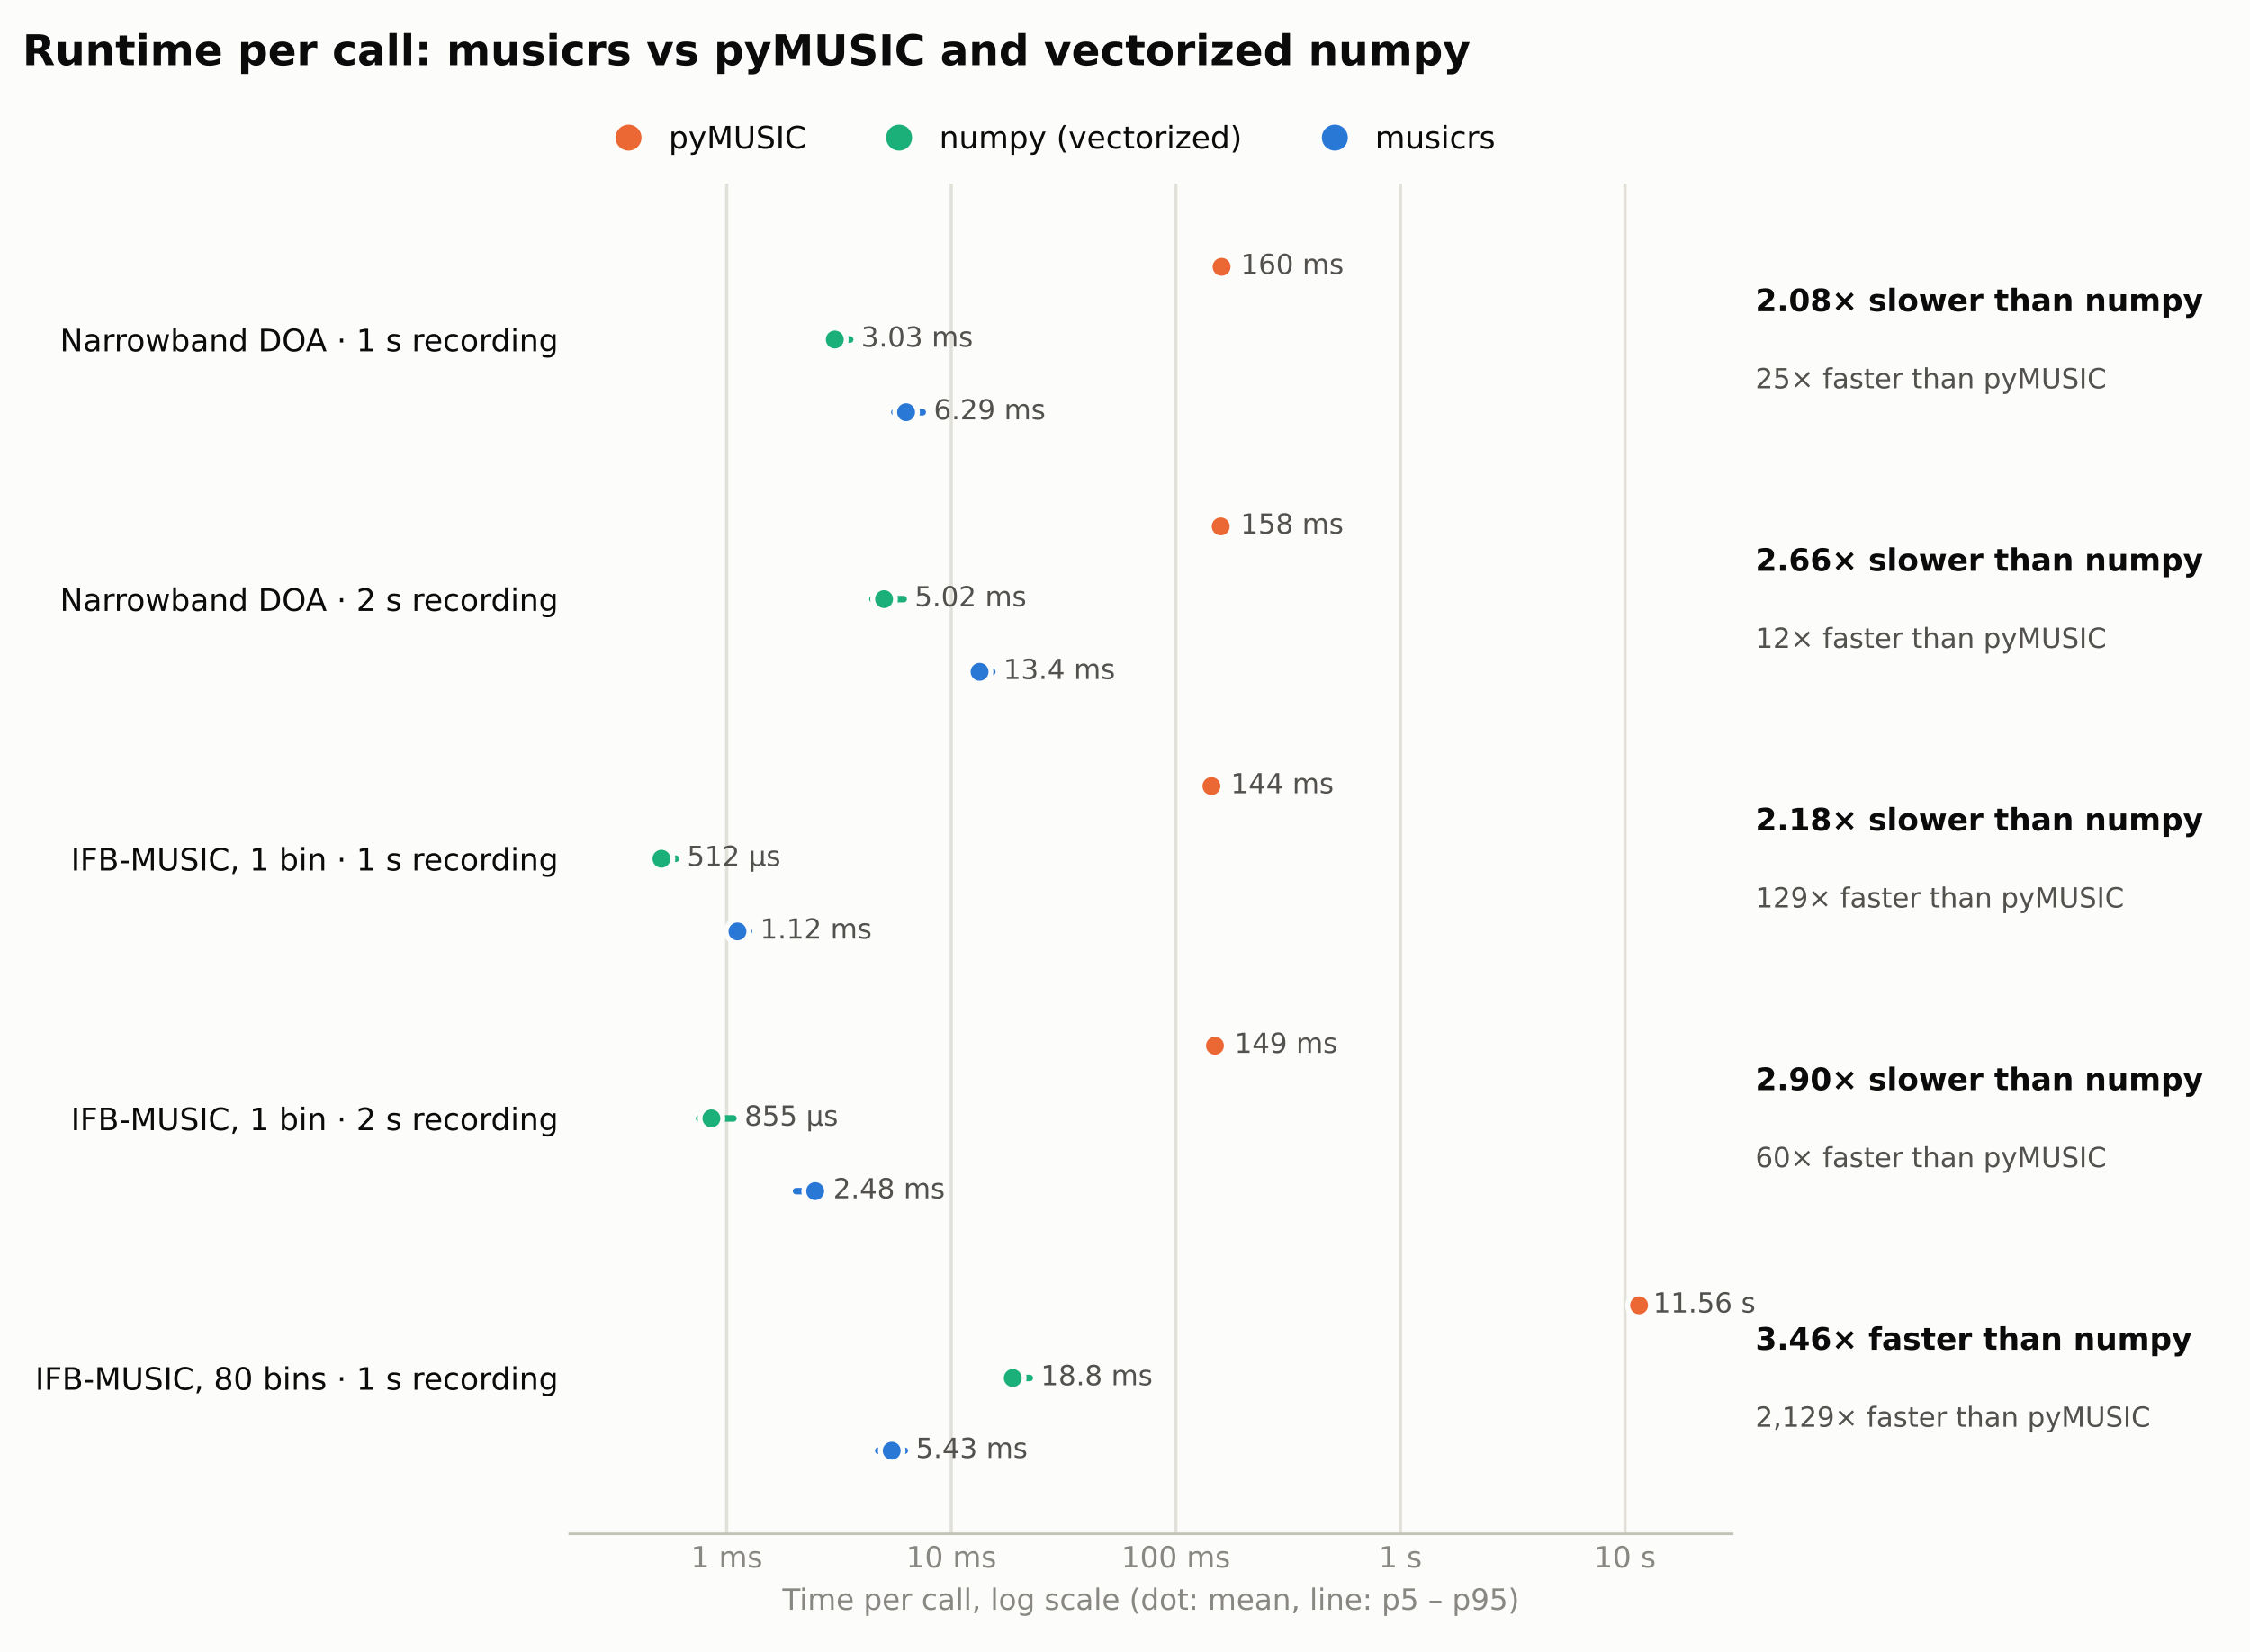
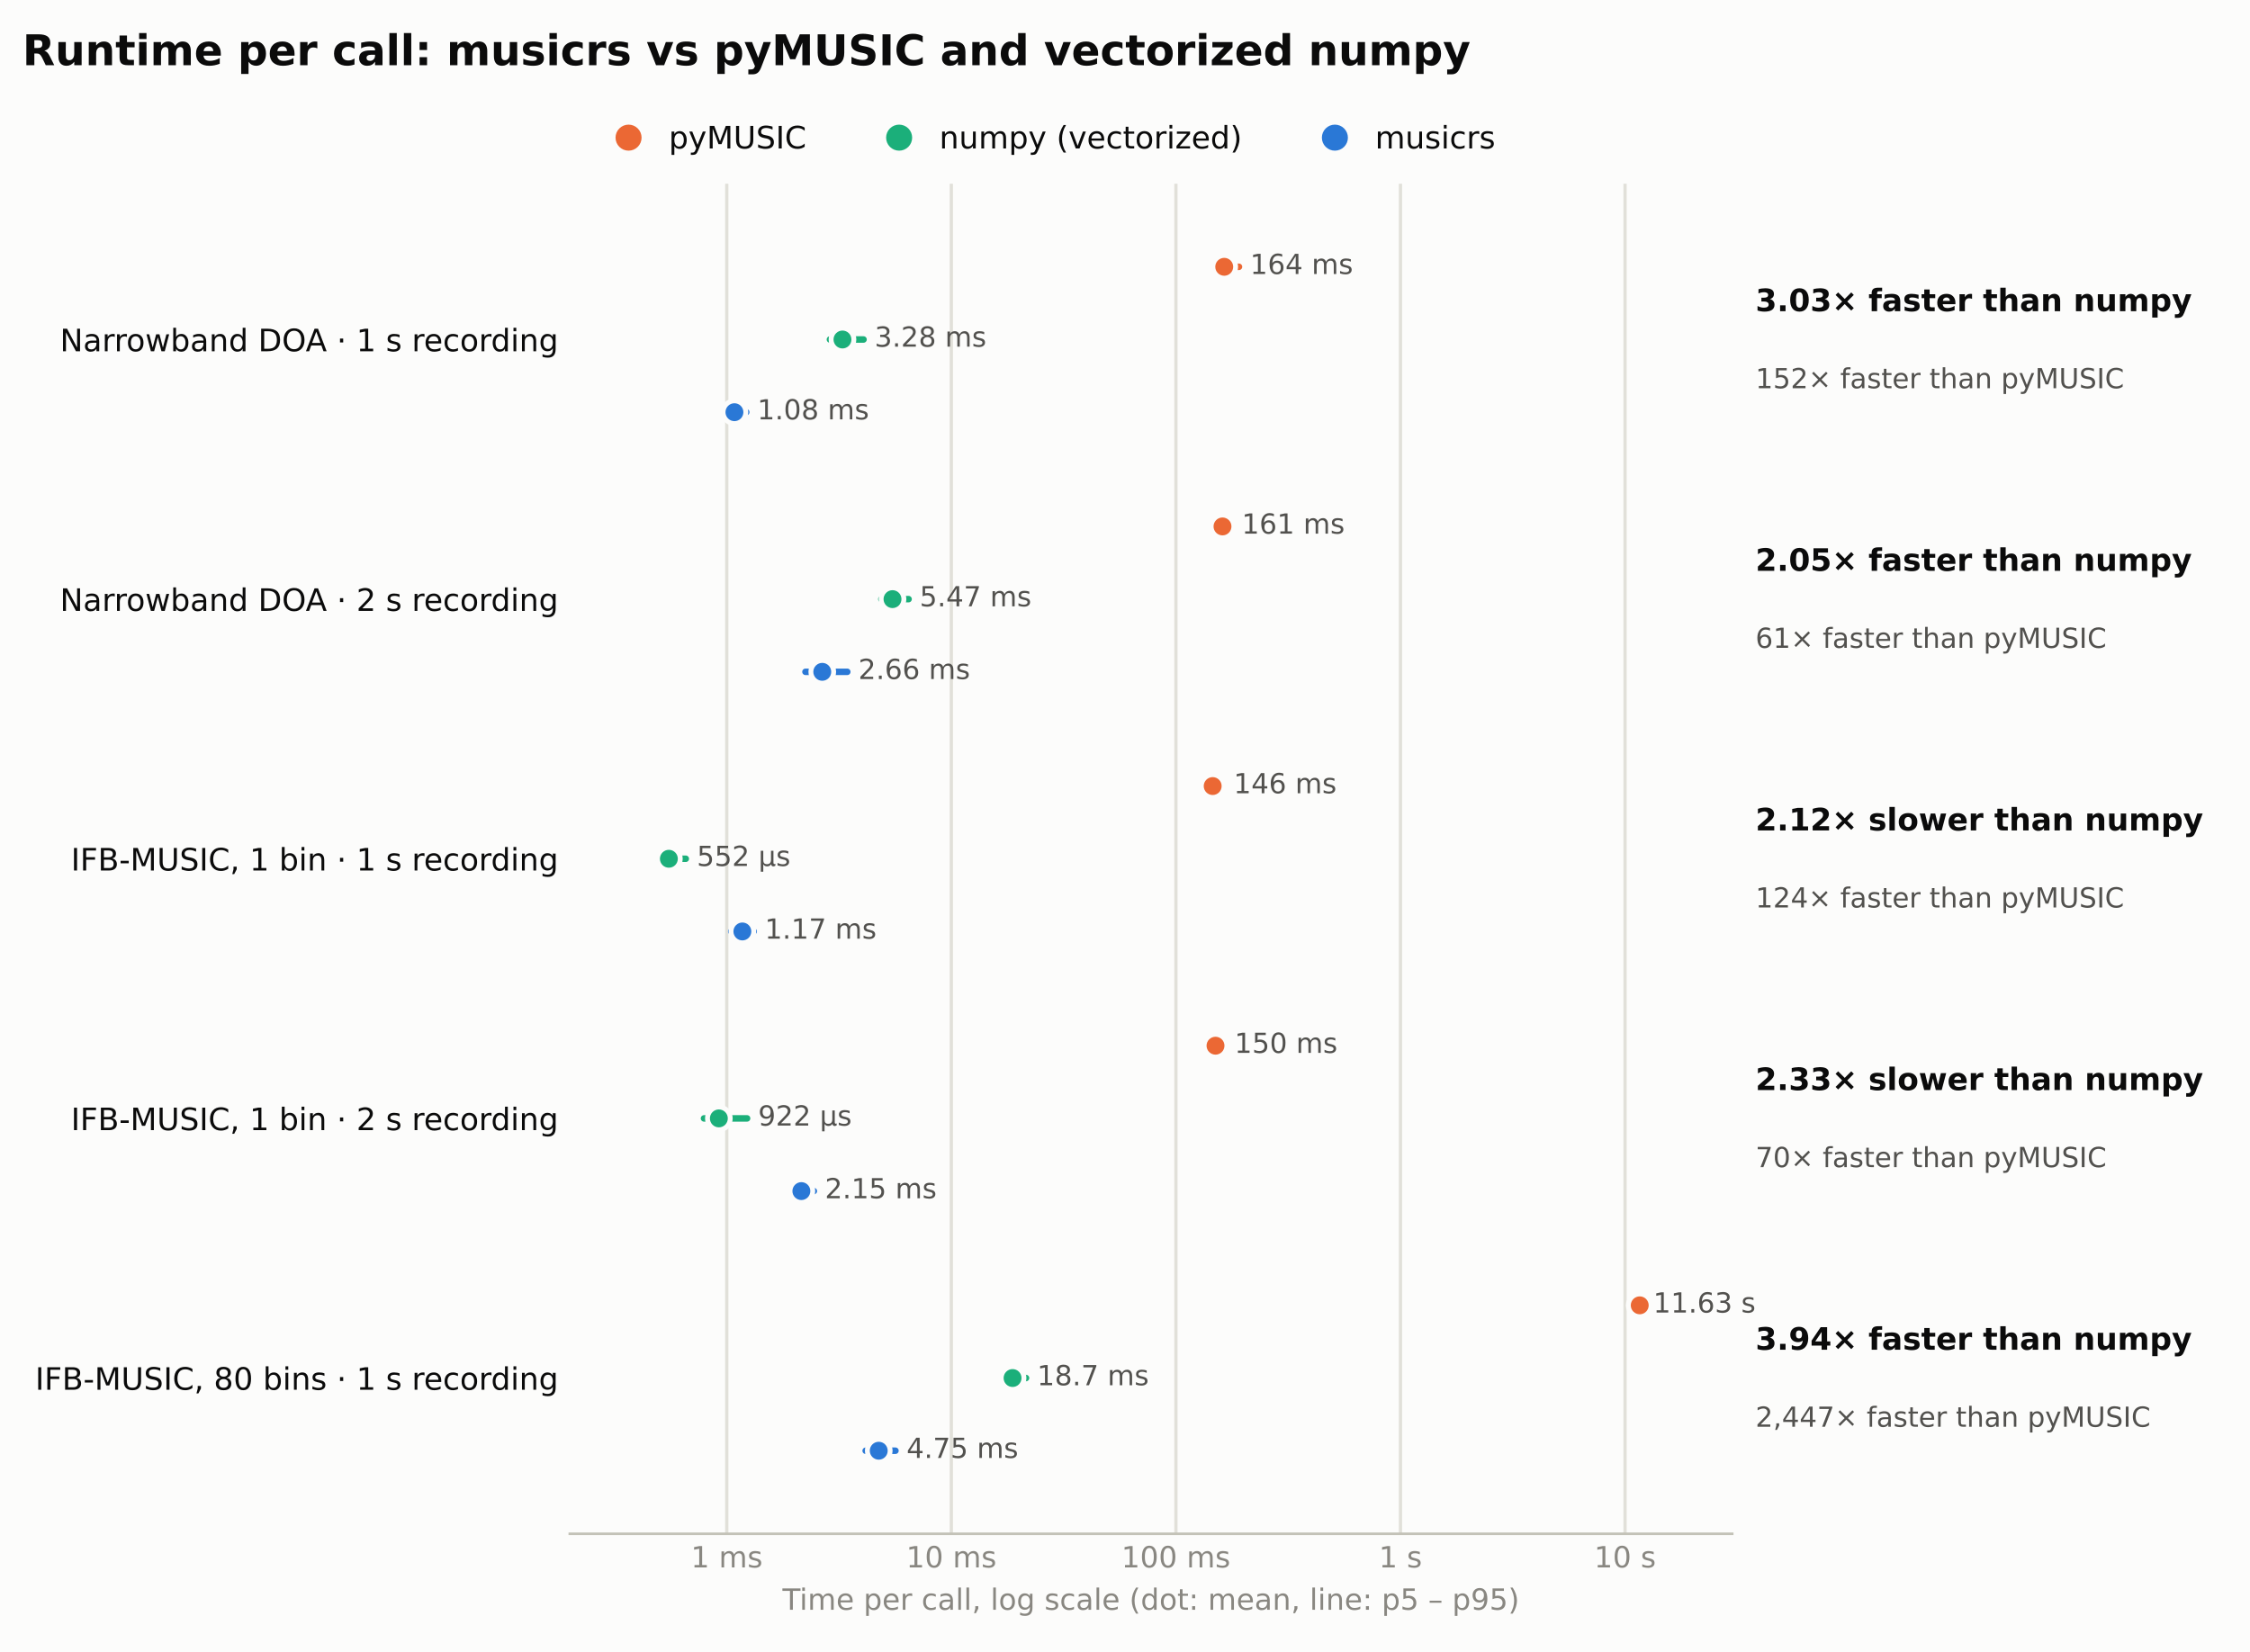
<svg xmlns="http://www.w3.org/2000/svg" xmlns:xlink="http://www.w3.org/1999/xlink" width="691.2pt" height="507.6pt" viewBox="0 0 691.2 507.6" version="1.1">
  <defs>
    <style type="text/css">*{stroke-linejoin: round; stroke-linecap: butt}</style>
  </defs>
  <g id="figure_1">
    <g id="patch_1">
      <path d="M 0 507.6  L 691.2 507.6  L 691.2 0  L 0 0  z " style="fill: #fcfcfb" />
    </g>
    <g id="axes_1">
      <g id="patch_2">
        <path d="M 175.043 471.299  L 532.128 471.299  L 532.128 56.452  L 175.043 56.452  z " style="fill: #fcfcfb" />
      </g>
      <g id="matplotlib.axis_1">
        <g id="xtick_1">
          <g id="line2d_1">
            <path d="M 223.263 471.299  L 223.263 56.452  " clip-path="url(#p2c7acf822d)" style="fill: none; stroke: #e1e0d9; stroke-linecap: square" />
          </g>
          <g id="line2d_2" />
          <g id="text_1">
            <text style="font-size: 9px; font-family: 'DejaVu Sans', 'Bitstream Vera Sans', 'Computer Modern Sans Serif', 'Lucida Grande', 'Verdana', 'Geneva', 'Lucid', 'Arial', 'Helvetica', 'Avant Garde', sans-serif; text-anchor: middle; fill: #898781" x="223.263" y="481.637" transform="rotate(-0 223.2631 481.6372)">1 ms</text>
          </g>
        </g>
        <g id="xtick_2">
          <g id="line2d_3">
            <path d="M 292.25 471.299  L 292.25 56.452  " clip-path="url(#p2c7acf822d)" style="fill: none; stroke: #e1e0d9; stroke-linecap: square" />
          </g>
          <g id="line2d_4" />
          <g id="text_2">
            <text style="font-size: 9px; font-family: 'DejaVu Sans', 'Bitstream Vera Sans', 'Computer Modern Sans Serif', 'Lucida Grande', 'Verdana', 'Geneva', 'Lucid', 'Arial', 'Helvetica', 'Avant Garde', sans-serif; text-anchor: middle; fill: #898781" x="292.25" y="481.637" transform="rotate(-0 292.2504 481.6372)">10 ms</text>
          </g>
        </g>
        <g id="xtick_3">
          <g id="line2d_5">
            <path d="M 361.238 471.299  L 361.238 56.452  " clip-path="url(#p2c7acf822d)" style="fill: none; stroke: #e1e0d9; stroke-linecap: square" />
          </g>
          <g id="line2d_6" />
          <g id="text_3">
            <text style="font-size: 9px; font-family: 'DejaVu Sans', 'Bitstream Vera Sans', 'Computer Modern Sans Serif', 'Lucida Grande', 'Verdana', 'Geneva', 'Lucid', 'Arial', 'Helvetica', 'Avant Garde', sans-serif; text-anchor: middle; fill: #898781" x="361.238" y="481.637" transform="rotate(-0 361.2378 481.6372)">100 ms</text>
          </g>
        </g>
        <g id="xtick_4">
          <g id="line2d_7">
            <path d="M 430.225 471.299  L 430.225 56.452  " clip-path="url(#p2c7acf822d)" style="fill: none; stroke: #e1e0d9; stroke-linecap: square" />
          </g>
          <g id="line2d_8" />
          <g id="text_4">
            <text style="font-size: 9px; font-family: 'DejaVu Sans', 'Bitstream Vera Sans', 'Computer Modern Sans Serif', 'Lucida Grande', 'Verdana', 'Geneva', 'Lucid', 'Arial', 'Helvetica', 'Avant Garde', sans-serif; text-anchor: middle; fill: #898781" x="430.225" y="481.637" transform="rotate(-0 430.2252 481.6372)">1 s</text>
          </g>
        </g>
        <g id="xtick_5">
          <g id="line2d_9">
            <path d="M 499.213 471.299  L 499.213 56.452  " clip-path="url(#p2c7acf822d)" style="fill: none; stroke: #e1e0d9; stroke-linecap: square" />
          </g>
          <g id="line2d_10" />
          <g id="text_5">
            <text style="font-size: 9px; font-family: 'DejaVu Sans', 'Bitstream Vera Sans', 'Computer Modern Sans Serif', 'Lucida Grande', 'Verdana', 'Geneva', 'Lucid', 'Arial', 'Helvetica', 'Avant Garde', sans-serif; text-anchor: middle; fill: #898781" x="499.213" y="481.637" transform="rotate(-0 499.2125 481.6372)">10 s</text>
          </g>
        </g>
        <g id="text_6">
          <text style="font-size: 9px; font-family: 'DejaVu Sans', 'Bitstream Vera Sans', 'Computer Modern Sans Serif', 'Lucida Grande', 'Verdana', 'Geneva', 'Lucid', 'Arial', 'Helvetica', 'Avant Garde', sans-serif; text-anchor: middle; fill: #898781" x="353.585" y="494.638" transform="rotate(-0 353.5854 494.6379)">Time per call, log scale (dot: mean, line: p5 – p95)</text>
        </g>
      </g>
      <g id="matplotlib.axis_2">
        <g id="ytick_1">
          <g id="line2d_11" />
          <g id="text_7">
            <text style="font-size: 9.5px; font-family: 'DejaVu Sans', 'Bitstream Vera Sans', 'Computer Modern Sans Serif', 'Lucida Grande', 'Verdana', 'Geneva', 'Lucid', 'Arial', 'Helvetica', 'Avant Garde', sans-serif; text-anchor: end; fill: #0b0b0b" x="171.543" y="427.042" transform="rotate(-0 171.543 427.0415)">IFB-MUSIC, 80 bins · 1 s recording</text>
          </g>
        </g>
        <g id="ytick_2">
          <g id="line2d_12" />
          <g id="text_8">
            <text style="font-size: 9.5px; font-family: 'DejaVu Sans', 'Bitstream Vera Sans', 'Computer Modern Sans Serif', 'Lucida Grande', 'Verdana', 'Geneva', 'Lucid', 'Arial', 'Helvetica', 'Avant Garde', sans-serif; text-anchor: end; fill: #0b0b0b" x="171.543" y="347.263" transform="rotate(-0 171.543 347.2632)">IFB-MUSIC, 1 bin · 2 s recording</text>
          </g>
        </g>
        <g id="ytick_3">
          <g id="line2d_13" />
          <g id="text_9">
            <text style="font-size: 9.5px; font-family: 'DejaVu Sans', 'Bitstream Vera Sans', 'Computer Modern Sans Serif', 'Lucida Grande', 'Verdana', 'Geneva', 'Lucid', 'Arial', 'Helvetica', 'Avant Garde', sans-serif; text-anchor: end; fill: #0b0b0b" x="171.543" y="267.485" transform="rotate(-0 171.543 267.4848)">IFB-MUSIC, 1 bin · 1 s recording</text>
          </g>
        </g>
        <g id="ytick_4">
          <g id="line2d_14" />
          <g id="text_10">
            <text style="font-size: 9.5px; font-family: 'DejaVu Sans', 'Bitstream Vera Sans', 'Computer Modern Sans Serif', 'Lucida Grande', 'Verdana', 'Geneva', 'Lucid', 'Arial', 'Helvetica', 'Avant Garde', sans-serif; text-anchor: end; fill: #0b0b0b" x="171.543" y="187.706" transform="rotate(-0 171.543 187.7064)">Narrowband DOA · 2 s recording</text>
          </g>
        </g>
        <g id="ytick_5">
          <g id="line2d_15" />
          <g id="text_11">
            <text style="font-size: 9.5px; font-family: 'DejaVu Sans', 'Bitstream Vera Sans', 'Computer Modern Sans Serif', 'Lucida Grande', 'Verdana', 'Geneva', 'Lucid', 'Arial', 'Helvetica', 'Avant Garde', sans-serif; text-anchor: end; fill: #0b0b0b" x="171.543" y="107.928" transform="rotate(-0 171.543 107.928)">Narrowband DOA · 1 s recording</text>
          </g>
        </g>
      </g>
      <g id="line2d_16">
-         <path d="M 373.521 81.981  L 377.783 81.981  " clip-path="url(#p2c7acf822d)" style="fill: none; stroke: #eb6834; stroke-width: 2; stroke-linecap: round" />
+         <path d="M 374.01 81.981  L 380.615 81.981  " clip-path="url(#p2c7acf822d)" style="fill: none; stroke: #eb6834; stroke-width: 2; stroke-linecap: round" />
      </g>
      <g id="line2d_17">
-         <path d="M 253.926 104.319  L 261.191 104.319  " clip-path="url(#p2c7acf822d)" style="fill: none; stroke: #1baf7a; stroke-width: 2; stroke-linecap: round" />
+         <path d="M 254.955 104.319  L 265.275 104.319  " clip-path="url(#p2c7acf822d)" style="fill: none; stroke: #1baf7a; stroke-width: 2; stroke-linecap: round" />
      </g>
      <g id="line2d_18">
-         <path d="M 274.756 126.657  L 283.467 126.657  " clip-path="url(#p2c7acf822d)" style="fill: none; stroke: #2a78d6; stroke-width: 2; stroke-linecap: round" />
+         <path d="M 222.731 126.657  L 229.239 126.657  " clip-path="url(#p2c7acf822d)" style="fill: none; stroke: #2a78d6; stroke-width: 2; stroke-linecap: round" />
      </g>
      <g id="line2d_19">
-         <path d="M 373.586 161.759  L 377.711 161.759  " clip-path="url(#p2c7acf822d)" style="fill: none; stroke: #eb6834; stroke-width: 2; stroke-linecap: round" />
+         <path d="M 374.131 161.759  L 378.066 161.759  " clip-path="url(#p2c7acf822d)" style="fill: none; stroke: #eb6834; stroke-width: 2; stroke-linecap: round" />
      </g>
      <g id="line2d_20">
-         <path d="M 268.014 184.097  L 277.616 184.097  " clip-path="url(#p2c7acf822d)" style="fill: none; stroke: #1baf7a; stroke-width: 2; stroke-linecap: round" />
+         <path d="M 270.747 184.097  L 279.115 184.097  " clip-path="url(#p2c7acf822d)" style="fill: none; stroke: #1baf7a; stroke-width: 2; stroke-linecap: round" />
      </g>
      <g id="line2d_21">
-         <path d="M 298.903 206.435  L 304.864 206.435  " clip-path="url(#p2c7acf822d)" style="fill: none; stroke: #2a78d6; stroke-width: 2; stroke-linecap: round" />
+         <path d="M 247.443 206.435  L 260.285 206.435  " clip-path="url(#p2c7acf822d)" style="fill: none; stroke: #2a78d6; stroke-width: 2; stroke-linecap: round" />
      </g>
      <g id="line2d_22">
-         <path d="M 371.205 241.538  L 374.706 241.538  " clip-path="url(#p2c7acf822d)" style="fill: none; stroke: #eb6834; stroke-width: 2; stroke-linecap: round" />
+         <path d="M 371.496 241.538  L 375.569 241.538  " clip-path="url(#p2c7acf822d)" style="fill: none; stroke: #eb6834; stroke-width: 2; stroke-linecap: round" />
      </g>
      <g id="line2d_23">
-         <path d="M 200.411 263.876  L 207.676 263.876  " clip-path="url(#p2c7acf822d)" style="fill: none; stroke: #1baf7a; stroke-width: 2; stroke-linecap: round" />
+         <path d="M 202.295 263.876  L 210.671 263.876  " clip-path="url(#p2c7acf822d)" style="fill: none; stroke: #1baf7a; stroke-width: 2; stroke-linecap: round" />
      </g>
      <g id="line2d_24">
-         <path d="M 224.645 286.213  L 230.113 286.213  " clip-path="url(#p2c7acf822d)" style="fill: none; stroke: #2a78d6; stroke-width: 2; stroke-linecap: round" />
+         <path d="M 224.642 286.213  L 231.536 286.213  " clip-path="url(#p2c7acf822d)" style="fill: none; stroke: #2a78d6; stroke-width: 2; stroke-linecap: round" />
      </g>
      <g id="line2d_25">
-         <path d="M 372.276 321.316  L 375.862 321.316  " clip-path="url(#p2c7acf822d)" style="fill: none; stroke: #eb6834; stroke-width: 2; stroke-linecap: round" />
+         <path d="M 372.343 321.316  L 375.84 321.316  " clip-path="url(#p2c7acf822d)" style="fill: none; stroke: #eb6834; stroke-width: 2; stroke-linecap: round" />
      </g>
      <g id="line2d_26">
-         <path d="M 214.769 343.654  L 225.331 343.654  " clip-path="url(#p2c7acf822d)" style="fill: none; stroke: #1baf7a; stroke-width: 2; stroke-linecap: round" />
+         <path d="M 216.267 343.654  L 229.503 343.654  " clip-path="url(#p2c7acf822d)" style="fill: none; stroke: #1baf7a; stroke-width: 2; stroke-linecap: round" />
      </g>
      <g id="line2d_27">
-         <path d="M 244.571 365.992  L 252.573 365.992  " clip-path="url(#p2c7acf822d)" style="fill: none; stroke: #2a78d6; stroke-width: 2; stroke-linecap: round" />
+         <path d="M 243.236 365.992  L 250.017 365.992  " clip-path="url(#p2c7acf822d)" style="fill: none; stroke: #2a78d6; stroke-width: 2; stroke-linecap: round" />
      </g>
      <g id="line2d_28">
-         <path d="M 502.807 401.094  L 504.454 401.094  " clip-path="url(#p2c7acf822d)" style="fill: none; stroke: #eb6834; stroke-width: 2; stroke-linecap: round" />
+         <path d="M 503.07 401.094  L 504.467 401.094  " clip-path="url(#p2c7acf822d)" style="fill: none; stroke: #eb6834; stroke-width: 2; stroke-linecap: round" />
      </g>
      <g id="line2d_29">
-         <path d="M 308.174 423.432  L 316.363 423.432  " clip-path="url(#p2c7acf822d)" style="fill: none; stroke: #1baf7a; stroke-width: 2; stroke-linecap: round" />
+         <path d="M 308.779 423.432  L 315.193 423.432  " clip-path="url(#p2c7acf822d)" style="fill: none; stroke: #1baf7a; stroke-width: 2; stroke-linecap: round" />
      </g>
      <g id="line2d_30">
-         <path d="M 269.808 445.77  L 277.954 445.77  " clip-path="url(#p2c7acf822d)" style="fill: none; stroke: #2a78d6; stroke-width: 2; stroke-linecap: round" />
+         <path d="M 265.933 445.77  L 275.08 445.77  " clip-path="url(#p2c7acf822d)" style="fill: none; stroke: #2a78d6; stroke-width: 2; stroke-linecap: round" />
      </g>
      <g id="patch_3">
        <path d="M 175.043 471.299  L 532.128 471.299  " style="fill: none; stroke: #c3c2b7; stroke-width: 0.8; stroke-linejoin: miter; stroke-linecap: square" />
      </g>
      <g id="line2d_31">
        <defs>
          <path id="mef441ea7c0" d="M 0 3.5  C 0.928 3.5 1.819 3.131 2.475 2.475  C 3.131 1.819 3.5 0.928 3.5 0  C 3.5 -0.928 3.131 -1.819 2.475 -2.475  C 1.819 -3.131 0.928 -3.5 0 -3.5  C -0.928 -3.5 -1.819 -3.131 -2.475 -2.475  C -3.131 -1.819 -3.5 -0.928 -3.5 0  C -3.5 0.928 -3.131 1.819 -2.475 2.475  C -1.819 3.131 -0.928 3.5 0 3.5  z " style="stroke: #fcfcfb; stroke-width: 1.5" />
        </defs>
        <g clip-path="url(#p2c7acf822d)">
-           <use xlink:href="#mef441ea7c0" x="375.287" y="81.981" style="fill: #eb6834; stroke: #fcfcfb; stroke-width: 1.5" />
+           <use xlink:href="#mef441ea7c0" x="376.085" y="81.981" style="fill: #eb6834; stroke: #fcfcfb; stroke-width: 1.5" />
        </g>
      </g>
      <g id="text_12">
-         <text style="font-size: 8.5px; font-family: 'DejaVu Sans', 'Bitstream Vera Sans', 'Computer Modern Sans Serif', 'Lucida Grande', 'Verdana', 'Geneva', 'Lucid', 'Arial', 'Helvetica', 'Avant Garde', sans-serif; text-anchor: start; fill: #52514e" x="381.178" y="84.189" transform="rotate(-0 381.1784 84.18885)">160 ms</text>
+         <text style="font-size: 8.5px; font-family: 'DejaVu Sans', 'Bitstream Vera Sans', 'Computer Modern Sans Serif', 'Lucida Grande', 'Verdana', 'Geneva', 'Lucid', 'Arial', 'Helvetica', 'Avant Garde', sans-serif; text-anchor: start; fill: #52514e" x="384.01" y="84.189" transform="rotate(-0 384.01 84.18885)">164 ms</text>
      </g>
      <g id="line2d_32">
        <defs>
          <path id="mc0f3801b81" d="M 0 3.5  C 0.928 3.5 1.819 3.131 2.475 2.475  C 3.131 1.819 3.5 0.928 3.5 0  C 3.5 -0.928 3.131 -1.819 2.475 -2.475  C 1.819 -3.131 0.928 -3.5 0 -3.5  C -0.928 -3.5 -1.819 -3.131 -2.475 -2.475  C -3.131 -1.819 -3.5 -0.928 -3.5 0  C -3.5 0.928 -3.131 1.819 -2.475 2.475  C -1.819 3.131 -0.928 3.5 0 3.5  z " style="stroke: #fcfcfb; stroke-width: 1.5" />
        </defs>
        <g clip-path="url(#p2c7acf822d)">
-           <use xlink:href="#mc0f3801b81" x="256.465" y="104.319" style="fill: #1baf7a; stroke: #fcfcfb; stroke-width: 1.5" />
+           <use xlink:href="#mc0f3801b81" x="258.809" y="104.319" style="fill: #1baf7a; stroke: #fcfcfb; stroke-width: 1.5" />
        </g>
      </g>
      <g id="text_13">
-         <text style="font-size: 8.5px; font-family: 'DejaVu Sans', 'Bitstream Vera Sans', 'Computer Modern Sans Serif', 'Lucida Grande', 'Verdana', 'Geneva', 'Lucid', 'Arial', 'Helvetica', 'Avant Garde', sans-serif; text-anchor: start; fill: #52514e" x="264.586" y="106.527" transform="rotate(-0 264.5863 106.5268)">3.03 ms</text>
+         <text style="font-size: 8.5px; font-family: 'DejaVu Sans', 'Bitstream Vera Sans', 'Computer Modern Sans Serif', 'Lucida Grande', 'Verdana', 'Geneva', 'Lucid', 'Arial', 'Helvetica', 'Avant Garde', sans-serif; text-anchor: start; fill: #52514e" x="268.67" y="106.527" transform="rotate(-0 268.6703 106.5268)">3.28 ms</text>
      </g>
      <g id="line2d_33">
        <defs>
          <path id="md66985fb6e" d="M 0 3.5  C 0.928 3.5 1.819 3.131 2.475 2.475  C 3.131 1.819 3.5 0.928 3.5 0  C 3.5 -0.928 3.131 -1.819 2.475 -2.475  C 1.819 -3.131 0.928 -3.5 0 -3.5  C -0.928 -3.5 -1.819 -3.131 -2.475 -2.475  C -3.131 -1.819 -3.5 -0.928 -3.5 0  C -3.5 0.928 -3.131 1.819 -2.475 2.475  C -1.819 3.131 -0.928 3.5 0 3.5  z " style="stroke: #fcfcfb; stroke-width: 1.5" />
        </defs>
        <g clip-path="url(#p2c7acf822d)">
-           <use xlink:href="#md66985fb6e" x="278.363" y="126.657" style="fill: #2a78d6; stroke: #fcfcfb; stroke-width: 1.5" />
+           <use xlink:href="#md66985fb6e" x="225.618" y="126.657" style="fill: #2a78d6; stroke: #fcfcfb; stroke-width: 1.5" />
        </g>
      </g>
      <g id="text_14">
-         <text style="font-size: 8.5px; font-family: 'DejaVu Sans', 'Bitstream Vera Sans', 'Computer Modern Sans Serif', 'Lucida Grande', 'Verdana', 'Geneva', 'Lucid', 'Arial', 'Helvetica', 'Avant Garde', sans-serif; text-anchor: start; fill: #52514e" x="286.862" y="128.865" transform="rotate(-0 286.8625 128.8647)">6.29 ms</text>
+         <text style="font-size: 8.5px; font-family: 'DejaVu Sans', 'Bitstream Vera Sans', 'Computer Modern Sans Serif', 'Lucida Grande', 'Verdana', 'Geneva', 'Lucid', 'Arial', 'Helvetica', 'Avant Garde', sans-serif; text-anchor: start; fill: #52514e" x="232.634" y="128.865" transform="rotate(-0 232.6344 128.8647)">1.08 ms</text>
      </g>
      <g id="text_15">
-         <text style="font-weight: 700; font-size: 9.5px; font-family: 'DejaVu Sans', 'Bitstream Vera Sans', 'Computer Modern Sans Serif', 'Lucida Grande', 'Verdana', 'Geneva', 'Lucid', 'Arial', 'Helvetica', 'Avant Garde', sans-serif; text-anchor: start; fill: #0b0b0b" x="539.27" y="95.618" transform="rotate(-0 539.2696 95.61795)">2.08× slower than numpy</text>
+         <text style="font-weight: 700; font-size: 9.5px; font-family: 'DejaVu Sans', 'Bitstream Vera Sans', 'Computer Modern Sans Serif', 'Lucida Grande', 'Verdana', 'Geneva', 'Lucid', 'Arial', 'Helvetica', 'Avant Garde', sans-serif; text-anchor: start; fill: #0b0b0b" x="539.27" y="95.618" transform="rotate(-0 539.2696 95.61795)">3.03× faster than numpy</text>
      </g>
      <g id="text_16">
-         <text style="font-size: 8.5px; font-family: 'DejaVu Sans', 'Bitstream Vera Sans', 'Computer Modern Sans Serif', 'Lucida Grande', 'Verdana', 'Geneva', 'Lucid', 'Arial', 'Helvetica', 'Avant Garde', sans-serif; text-anchor: start; fill: #52514e" x="539.27" y="119.292" transform="rotate(-0 539.2696 119.2917)">25× faster than pyMUSIC</text>
+         <text style="font-size: 8.5px; font-family: 'DejaVu Sans', 'Bitstream Vera Sans', 'Computer Modern Sans Serif', 'Lucida Grande', 'Verdana', 'Geneva', 'Lucid', 'Arial', 'Helvetica', 'Avant Garde', sans-serif; text-anchor: start; fill: #52514e" x="539.27" y="119.292" transform="rotate(-0 539.2696 119.2917)">152× faster than pyMUSIC</text>
      </g>
      <g id="line2d_34">
        <g clip-path="url(#p2c7acf822d)">
-           <use xlink:href="#mef441ea7c0" x="375.013" y="161.759" style="fill: #eb6834; stroke: #fcfcfb; stroke-width: 1.5" />
+           <use xlink:href="#mef441ea7c0" x="375.551" y="161.759" style="fill: #eb6834; stroke: #fcfcfb; stroke-width: 1.5" />
        </g>
      </g>
      <g id="text_17">
-         <text style="font-size: 8.5px; font-family: 'DejaVu Sans', 'Bitstream Vera Sans', 'Computer Modern Sans Serif', 'Lucida Grande', 'Verdana', 'Geneva', 'Lucid', 'Arial', 'Helvetica', 'Avant Garde', sans-serif; text-anchor: start; fill: #52514e" x="381.107" y="163.967" transform="rotate(-0 381.1066 163.9672)">158 ms</text>
+         <text style="font-size: 8.5px; font-family: 'DejaVu Sans', 'Bitstream Vera Sans', 'Computer Modern Sans Serif', 'Lucida Grande', 'Verdana', 'Geneva', 'Lucid', 'Arial', 'Helvetica', 'Avant Garde', sans-serif; text-anchor: start; fill: #52514e" x="381.461" y="163.967" transform="rotate(-0 381.4611 163.9672)">161 ms</text>
      </g>
      <g id="line2d_35">
        <g clip-path="url(#p2c7acf822d)">
-           <use xlink:href="#mc0f3801b81" x="271.6" y="184.097" style="fill: #1baf7a; stroke: #fcfcfb; stroke-width: 1.5" />
+           <use xlink:href="#mc0f3801b81" x="274.179" y="184.097" style="fill: #1baf7a; stroke: #fcfcfb; stroke-width: 1.5" />
        </g>
      </g>
      <g id="text_18">
-         <text style="font-size: 8.5px; font-family: 'DejaVu Sans', 'Bitstream Vera Sans', 'Computer Modern Sans Serif', 'Lucida Grande', 'Verdana', 'Geneva', 'Lucid', 'Arial', 'Helvetica', 'Avant Garde', sans-serif; text-anchor: start; fill: #52514e" x="281.011" y="186.305" transform="rotate(-0 281.0112 186.3052)">5.02 ms</text>
+         <text style="font-size: 8.5px; font-family: 'DejaVu Sans', 'Bitstream Vera Sans', 'Computer Modern Sans Serif', 'Lucida Grande', 'Verdana', 'Geneva', 'Lucid', 'Arial', 'Helvetica', 'Avant Garde', sans-serif; text-anchor: start; fill: #52514e" x="282.511" y="186.305" transform="rotate(-0 282.5108 186.3052)">5.47 ms</text>
      </g>
      <g id="line2d_36">
        <g clip-path="url(#p2c7acf822d)">
-           <use xlink:href="#md66985fb6e" x="300.937" y="206.435" style="fill: #2a78d6; stroke: #fcfcfb; stroke-width: 1.5" />
+           <use xlink:href="#md66985fb6e" x="252.6" y="206.435" style="fill: #2a78d6; stroke: #fcfcfb; stroke-width: 1.5" />
        </g>
      </g>
      <g id="text_19">
-         <text style="font-size: 8.5px; font-family: 'DejaVu Sans', 'Bitstream Vera Sans', 'Computer Modern Sans Serif', 'Lucida Grande', 'Verdana', 'Geneva', 'Lucid', 'Arial', 'Helvetica', 'Avant Garde', sans-serif; text-anchor: start; fill: #52514e" x="308.259" y="208.643" transform="rotate(-0 308.2592 208.6431)">13.4 ms</text>
+         <text style="font-size: 8.5px; font-family: 'DejaVu Sans', 'Bitstream Vera Sans', 'Computer Modern Sans Serif', 'Lucida Grande', 'Verdana', 'Geneva', 'Lucid', 'Arial', 'Helvetica', 'Avant Garde', sans-serif; text-anchor: start; fill: #52514e" x="263.681" y="208.643" transform="rotate(-0 263.6808 208.6431)">2.66 ms</text>
      </g>
      <g id="text_20">
-         <text style="font-weight: 700; font-size: 9.5px; font-family: 'DejaVu Sans', 'Bitstream Vera Sans', 'Computer Modern Sans Serif', 'Lucida Grande', 'Verdana', 'Geneva', 'Lucid', 'Arial', 'Helvetica', 'Avant Garde', sans-serif; text-anchor: start; fill: #0b0b0b" x="539.27" y="175.396" transform="rotate(-0 539.2696 175.3963)">2.66× slower than numpy</text>
+         <text style="font-weight: 700; font-size: 9.5px; font-family: 'DejaVu Sans', 'Bitstream Vera Sans', 'Computer Modern Sans Serif', 'Lucida Grande', 'Verdana', 'Geneva', 'Lucid', 'Arial', 'Helvetica', 'Avant Garde', sans-serif; text-anchor: start; fill: #0b0b0b" x="539.27" y="175.396" transform="rotate(-0 539.2696 175.3963)">2.05× faster than numpy</text>
      </g>
      <g id="text_21">
-         <text style="font-size: 8.5px; font-family: 'DejaVu Sans', 'Bitstream Vera Sans', 'Computer Modern Sans Serif', 'Lucida Grande', 'Verdana', 'Geneva', 'Lucid', 'Arial', 'Helvetica', 'Avant Garde', sans-serif; text-anchor: start; fill: #52514e" x="539.27" y="199.07" transform="rotate(-0 539.2696 199.07)">12× faster than pyMUSIC</text>
+         <text style="font-size: 8.5px; font-family: 'DejaVu Sans', 'Bitstream Vera Sans', 'Computer Modern Sans Serif', 'Lucida Grande', 'Verdana', 'Geneva', 'Lucid', 'Arial', 'Helvetica', 'Avant Garde', sans-serif; text-anchor: start; fill: #52514e" x="539.27" y="199.07" transform="rotate(-0 539.2696 199.07)">61× faster than pyMUSIC</text>
      </g>
      <g id="line2d_37">
        <g clip-path="url(#p2c7acf822d)">
-           <use xlink:href="#mef441ea7c0" x="372.163" y="241.538" style="fill: #eb6834; stroke: #fcfcfb; stroke-width: 1.5" />
+           <use xlink:href="#mef441ea7c0" x="372.537" y="241.538" style="fill: #eb6834; stroke: #fcfcfb; stroke-width: 1.5" />
        </g>
      </g>
      <g id="text_22">
-         <text style="font-size: 8.5px; font-family: 'DejaVu Sans', 'Bitstream Vera Sans', 'Computer Modern Sans Serif', 'Lucida Grande', 'Verdana', 'Geneva', 'Lucid', 'Arial', 'Helvetica', 'Avant Garde', sans-serif; text-anchor: start; fill: #52514e" x="378.102" y="243.746" transform="rotate(-0 378.1015 243.7456)">144 ms</text>
+         <text style="font-size: 8.5px; font-family: 'DejaVu Sans', 'Bitstream Vera Sans', 'Computer Modern Sans Serif', 'Lucida Grande', 'Verdana', 'Geneva', 'Lucid', 'Arial', 'Helvetica', 'Avant Garde', sans-serif; text-anchor: start; fill: #52514e" x="378.964" y="243.746" transform="rotate(-0 378.9645 243.7456)">146 ms</text>
      </g>
      <g id="line2d_38">
        <g clip-path="url(#p2c7acf822d)">
-           <use xlink:href="#mc0f3801b81" x="203.216" y="263.876" style="fill: #1baf7a; stroke: #fcfcfb; stroke-width: 1.5" />
+           <use xlink:href="#mc0f3801b81" x="205.477" y="263.876" style="fill: #1baf7a; stroke: #fcfcfb; stroke-width: 1.5" />
        </g>
      </g>
      <g id="text_23">
-         <text style="font-size: 8.5px; font-family: 'DejaVu Sans', 'Bitstream Vera Sans', 'Computer Modern Sans Serif', 'Lucida Grande', 'Verdana', 'Geneva', 'Lucid', 'Arial', 'Helvetica', 'Avant Garde', sans-serif; text-anchor: start; fill: #52514e" x="211.071" y="266.084" transform="rotate(-0 211.0714 266.0835)">512 µs</text>
+         <text style="font-size: 8.5px; font-family: 'DejaVu Sans', 'Bitstream Vera Sans', 'Computer Modern Sans Serif', 'Lucida Grande', 'Verdana', 'Geneva', 'Lucid', 'Arial', 'Helvetica', 'Avant Garde', sans-serif; text-anchor: start; fill: #52514e" x="214.067" y="266.084" transform="rotate(-0 214.0669 266.0835)">552 µs</text>
      </g>
      <g id="line2d_39">
        <g clip-path="url(#p2c7acf822d)">
-           <use xlink:href="#md66985fb6e" x="226.564" y="286.213" style="fill: #2a78d6; stroke: #fcfcfb; stroke-width: 1.5" />
+           <use xlink:href="#md66985fb6e" x="228.06" y="286.213" style="fill: #2a78d6; stroke: #fcfcfb; stroke-width: 1.5" />
        </g>
      </g>
      <g id="text_24">
-         <text style="font-size: 8.5px; font-family: 'DejaVu Sans', 'Bitstream Vera Sans', 'Computer Modern Sans Serif', 'Lucida Grande', 'Verdana', 'Geneva', 'Lucid', 'Arial', 'Helvetica', 'Avant Garde', sans-serif; text-anchor: start; fill: #52514e" x="233.508" y="288.421" transform="rotate(-0 233.5082 288.4215)">1.12 ms</text>
+         <text style="font-size: 8.5px; font-family: 'DejaVu Sans', 'Bitstream Vera Sans', 'Computer Modern Sans Serif', 'Lucida Grande', 'Verdana', 'Geneva', 'Lucid', 'Arial', 'Helvetica', 'Avant Garde', sans-serif; text-anchor: start; fill: #52514e" x="234.931" y="288.421" transform="rotate(-0 234.9314 288.4215)">1.17 ms</text>
      </g>
      <g id="text_25">
-         <text style="font-weight: 700; font-size: 9.5px; font-family: 'DejaVu Sans', 'Bitstream Vera Sans', 'Computer Modern Sans Serif', 'Lucida Grande', 'Verdana', 'Geneva', 'Lucid', 'Arial', 'Helvetica', 'Avant Garde', sans-serif; text-anchor: start; fill: #0b0b0b" x="539.27" y="255.175" transform="rotate(-0 539.2696 255.1747)">2.18× slower than numpy</text>
+         <text style="font-weight: 700; font-size: 9.5px; font-family: 'DejaVu Sans', 'Bitstream Vera Sans', 'Computer Modern Sans Serif', 'Lucida Grande', 'Verdana', 'Geneva', 'Lucid', 'Arial', 'Helvetica', 'Avant Garde', sans-serif; text-anchor: start; fill: #0b0b0b" x="539.27" y="255.175" transform="rotate(-0 539.2696 255.1747)">2.12× slower than numpy</text>
      </g>
      <g id="text_26">
-         <text style="font-size: 8.5px; font-family: 'DejaVu Sans', 'Bitstream Vera Sans', 'Computer Modern Sans Serif', 'Lucida Grande', 'Verdana', 'Geneva', 'Lucid', 'Arial', 'Helvetica', 'Avant Garde', sans-serif; text-anchor: start; fill: #52514e" x="539.27" y="278.848" transform="rotate(-0 539.2696 278.8484)">129× faster than pyMUSIC</text>
+         <text style="font-size: 8.5px; font-family: 'DejaVu Sans', 'Bitstream Vera Sans', 'Computer Modern Sans Serif', 'Lucida Grande', 'Verdana', 'Geneva', 'Lucid', 'Arial', 'Helvetica', 'Avant Garde', sans-serif; text-anchor: start; fill: #52514e" x="539.27" y="278.848" transform="rotate(-0 539.2696 278.8484)">124× faster than pyMUSIC</text>
      </g>
      <g id="line2d_40">
        <g clip-path="url(#p2c7acf822d)">
-           <use xlink:href="#mef441ea7c0" x="373.25" y="321.316" style="fill: #eb6834; stroke: #fcfcfb; stroke-width: 1.5" />
+           <use xlink:href="#mef441ea7c0" x="373.404" y="321.316" style="fill: #eb6834; stroke: #fcfcfb; stroke-width: 1.5" />
        </g>
      </g>
      <g id="text_27">
-         <text style="font-size: 8.5px; font-family: 'DejaVu Sans', 'Bitstream Vera Sans', 'Computer Modern Sans Serif', 'Lucida Grande', 'Verdana', 'Geneva', 'Lucid', 'Arial', 'Helvetica', 'Avant Garde', sans-serif; text-anchor: start; fill: #52514e" x="379.258" y="323.524" transform="rotate(-0 379.2577 323.524)">149 ms</text>
+         <text style="font-size: 8.5px; font-family: 'DejaVu Sans', 'Bitstream Vera Sans', 'Computer Modern Sans Serif', 'Lucida Grande', 'Verdana', 'Geneva', 'Lucid', 'Arial', 'Helvetica', 'Avant Garde', sans-serif; text-anchor: start; fill: #52514e" x="379.235" y="323.524" transform="rotate(-0 379.2355 323.524)">150 ms</text>
      </g>
      <g id="line2d_41">
        <g clip-path="url(#p2c7acf822d)">
-           <use xlink:href="#mc0f3801b81" x="218.555" y="343.654" style="fill: #1baf7a; stroke: #fcfcfb; stroke-width: 1.5" />
+           <use xlink:href="#mc0f3801b81" x="220.833" y="343.654" style="fill: #1baf7a; stroke: #fcfcfb; stroke-width: 1.5" />
        </g>
      </g>
      <g id="text_28">
-         <text style="font-size: 8.5px; font-family: 'DejaVu Sans', 'Bitstream Vera Sans', 'Computer Modern Sans Serif', 'Lucida Grande', 'Verdana', 'Geneva', 'Lucid', 'Arial', 'Helvetica', 'Avant Garde', sans-serif; text-anchor: start; fill: #52514e" x="228.726" y="345.862" transform="rotate(-0 228.7264 345.8619)">855 µs</text>
+         <text style="font-size: 8.5px; font-family: 'DejaVu Sans', 'Bitstream Vera Sans', 'Computer Modern Sans Serif', 'Lucida Grande', 'Verdana', 'Geneva', 'Lucid', 'Arial', 'Helvetica', 'Avant Garde', sans-serif; text-anchor: start; fill: #52514e" x="232.899" y="345.862" transform="rotate(-0 232.8989 345.8619)">922 µs</text>
      </g>
      <g id="line2d_42">
        <g clip-path="url(#p2c7acf822d)">
-           <use xlink:href="#md66985fb6e" x="250.435" y="365.992" style="fill: #2a78d6; stroke: #fcfcfb; stroke-width: 1.5" />
+           <use xlink:href="#md66985fb6e" x="246.183" y="365.992" style="fill: #2a78d6; stroke: #fcfcfb; stroke-width: 1.5" />
        </g>
      </g>
      <g id="text_29">
-         <text style="font-size: 8.5px; font-family: 'DejaVu Sans', 'Bitstream Vera Sans', 'Computer Modern Sans Serif', 'Lucida Grande', 'Verdana', 'Geneva', 'Lucid', 'Arial', 'Helvetica', 'Avant Garde', sans-serif; text-anchor: start; fill: #52514e" x="255.968" y="368.2" transform="rotate(-0 255.9683 368.1999)">2.48 ms</text>
+         <text style="font-size: 8.5px; font-family: 'DejaVu Sans', 'Bitstream Vera Sans', 'Computer Modern Sans Serif', 'Lucida Grande', 'Verdana', 'Geneva', 'Lucid', 'Arial', 'Helvetica', 'Avant Garde', sans-serif; text-anchor: start; fill: #52514e" x="253.412" y="368.2" transform="rotate(-0 253.412 368.1999)">2.15 ms</text>
      </g>
      <g id="text_30">
-         <text style="font-weight: 700; font-size: 9.5px; font-family: 'DejaVu Sans', 'Bitstream Vera Sans', 'Computer Modern Sans Serif', 'Lucida Grande', 'Verdana', 'Geneva', 'Lucid', 'Arial', 'Helvetica', 'Avant Garde', sans-serif; text-anchor: start; fill: #0b0b0b" x="539.27" y="334.953" transform="rotate(-0 539.2696 334.9531)">2.90× slower than numpy</text>
+         <text style="font-weight: 700; font-size: 9.5px; font-family: 'DejaVu Sans', 'Bitstream Vera Sans', 'Computer Modern Sans Serif', 'Lucida Grande', 'Verdana', 'Geneva', 'Lucid', 'Arial', 'Helvetica', 'Avant Garde', sans-serif; text-anchor: start; fill: #0b0b0b" x="539.27" y="334.953" transform="rotate(-0 539.2696 334.9531)">2.33× slower than numpy</text>
      </g>
      <g id="text_31">
-         <text style="font-size: 8.5px; font-family: 'DejaVu Sans', 'Bitstream Vera Sans', 'Computer Modern Sans Serif', 'Lucida Grande', 'Verdana', 'Geneva', 'Lucid', 'Arial', 'Helvetica', 'Avant Garde', sans-serif; text-anchor: start; fill: #52514e" x="539.27" y="358.627" transform="rotate(-0 539.2696 358.6268)">60× faster than pyMUSIC</text>
+         <text style="font-size: 8.5px; font-family: 'DejaVu Sans', 'Bitstream Vera Sans', 'Computer Modern Sans Serif', 'Lucida Grande', 'Verdana', 'Geneva', 'Lucid', 'Arial', 'Helvetica', 'Avant Garde', sans-serif; text-anchor: start; fill: #52514e" x="539.27" y="358.627" transform="rotate(-0 539.2696 358.6268)">70× faster than pyMUSIC</text>
      </g>
      <g id="line2d_43">
        <g clip-path="url(#p2c7acf822d)">
-           <use xlink:href="#mef441ea7c0" x="503.543" y="401.094" style="fill: #eb6834; stroke: #fcfcfb; stroke-width: 1.5" />
+           <use xlink:href="#mef441ea7c0" x="503.725" y="401.094" style="fill: #eb6834; stroke: #fcfcfb; stroke-width: 1.5" />
        </g>
      </g>
      <g id="text_32">
-         <text style="font-size: 8.5px; font-family: 'DejaVu Sans', 'Bitstream Vera Sans', 'Computer Modern Sans Serif', 'Lucida Grande', 'Verdana', 'Geneva', 'Lucid', 'Arial', 'Helvetica', 'Avant Garde', sans-serif; text-anchor: start; fill: #52514e" x="507.849" y="403.302" transform="rotate(-0 507.8493 403.3023)">11.56 s</text>
+         <text style="font-size: 8.5px; font-family: 'DejaVu Sans', 'Bitstream Vera Sans', 'Computer Modern Sans Serif', 'Lucida Grande', 'Verdana', 'Geneva', 'Lucid', 'Arial', 'Helvetica', 'Avant Garde', sans-serif; text-anchor: start; fill: #52514e" x="507.863" y="403.302" transform="rotate(-0 507.8627 403.3023)">11.63 s</text>
      </g>
      <g id="line2d_44">
        <g clip-path="url(#p2c7acf822d)">
-           <use xlink:href="#mc0f3801b81" x="311.138" y="423.432" style="fill: #1baf7a; stroke: #fcfcfb; stroke-width: 1.5" />
+           <use xlink:href="#mc0f3801b81" x="311.062" y="423.432" style="fill: #1baf7a; stroke: #fcfcfb; stroke-width: 1.5" />
        </g>
      </g>
      <g id="text_33">
-         <text style="font-size: 8.5px; font-family: 'DejaVu Sans', 'Bitstream Vera Sans', 'Computer Modern Sans Serif', 'Lucida Grande', 'Verdana', 'Geneva', 'Lucid', 'Arial', 'Helvetica', 'Avant Garde', sans-serif; text-anchor: start; fill: #52514e" x="319.758" y="425.64" transform="rotate(-0 319.7583 425.6403)">18.8 ms</text>
+         <text style="font-size: 8.5px; font-family: 'DejaVu Sans', 'Bitstream Vera Sans', 'Computer Modern Sans Serif', 'Lucida Grande', 'Verdana', 'Geneva', 'Lucid', 'Arial', 'Helvetica', 'Avant Garde', sans-serif; text-anchor: start; fill: #52514e" x="318.589" y="425.64" transform="rotate(-0 318.5887 425.6403)">18.7 ms</text>
      </g>
      <g id="line2d_45">
        <g clip-path="url(#p2c7acf822d)">
-           <use xlink:href="#md66985fb6e" x="273.946" y="445.77" style="fill: #2a78d6; stroke: #fcfcfb; stroke-width: 1.5" />
+           <use xlink:href="#md66985fb6e" x="269.949" y="445.77" style="fill: #2a78d6; stroke: #fcfcfb; stroke-width: 1.5" />
        </g>
      </g>
      <g id="text_34">
-         <text style="font-size: 8.5px; font-family: 'DejaVu Sans', 'Bitstream Vera Sans', 'Computer Modern Sans Serif', 'Lucida Grande', 'Verdana', 'Geneva', 'Lucid', 'Arial', 'Helvetica', 'Avant Garde', sans-serif; text-anchor: start; fill: #52514e" x="281.35" y="447.978" transform="rotate(-0 281.3495 447.9782)">5.43 ms</text>
+         <text style="font-size: 8.5px; font-family: 'DejaVu Sans', 'Bitstream Vera Sans', 'Computer Modern Sans Serif', 'Lucida Grande', 'Verdana', 'Geneva', 'Lucid', 'Arial', 'Helvetica', 'Avant Garde', sans-serif; text-anchor: start; fill: #52514e" x="278.476" y="447.978" transform="rotate(-0 278.4758 447.9782)">4.75 ms</text>
      </g>
      <g id="text_35">
-         <text style="font-weight: 700; font-size: 9.5px; font-family: 'DejaVu Sans', 'Bitstream Vera Sans', 'Computer Modern Sans Serif', 'Lucida Grande', 'Verdana', 'Geneva', 'Lucid', 'Arial', 'Helvetica', 'Avant Garde', sans-serif; text-anchor: start; fill: #0b0b0b" x="539.27" y="414.731" transform="rotate(-0 539.2696 414.7314)">3.46× faster than numpy</text>
+         <text style="font-weight: 700; font-size: 9.5px; font-family: 'DejaVu Sans', 'Bitstream Vera Sans', 'Computer Modern Sans Serif', 'Lucida Grande', 'Verdana', 'Geneva', 'Lucid', 'Arial', 'Helvetica', 'Avant Garde', sans-serif; text-anchor: start; fill: #0b0b0b" x="539.27" y="414.731" transform="rotate(-0 539.2696 414.7314)">3.94× faster than numpy</text>
      </g>
      <g id="text_36">
-         <text style="font-size: 8.5px; font-family: 'DejaVu Sans', 'Bitstream Vera Sans', 'Computer Modern Sans Serif', 'Lucida Grande', 'Verdana', 'Geneva', 'Lucid', 'Arial', 'Helvetica', 'Avant Garde', sans-serif; text-anchor: start; fill: #52514e" x="539.27" y="438.405" transform="rotate(-0 539.2696 438.4052)">2,129× faster than pyMUSIC</text>
+         <text style="font-size: 8.5px; font-family: 'DejaVu Sans', 'Bitstream Vera Sans', 'Computer Modern Sans Serif', 'Lucida Grande', 'Verdana', 'Geneva', 'Lucid', 'Arial', 'Helvetica', 'Avant Garde', sans-serif; text-anchor: start; fill: #52514e" x="539.27" y="438.405" transform="rotate(-0 539.2696 438.4052)">2,447× faster than pyMUSIC</text>
      </g>
      <g id="legend_1">
        <g id="line2d_46">
          <defs>
            <path id="m4eb6a0cc2e" d="M 0 3.5  C 0.928 3.5 1.819 3.131 2.475 2.475  C 3.131 1.819 3.5 0.928 3.5 0  C 3.5 -0.928 3.131 -1.819 2.475 -2.475  C 1.819 -3.131 0.928 -3.5 0 -3.5  C -0.928 -3.5 -1.819 -3.131 -2.475 -2.475  C -3.131 -1.819 -3.5 -0.928 -3.5 0  C -3.5 0.928 -3.131 1.819 -2.475 2.475  C -1.819 3.131 -0.928 3.5 0 3.5  z " style="stroke: #eb6834" />
          </defs>
          <g>
            <use xlink:href="#m4eb6a0cc2e" x="193.093" y="42.295" style="fill: #eb6834; stroke: #eb6834" />
          </g>
        </g>
        <g id="text_37">
          <text style="font-size: 9.5px; font-family: 'DejaVu Sans', 'Bitstream Vera Sans', 'Computer Modern Sans Serif', 'Lucida Grande', 'Verdana', 'Geneva', 'Lucid', 'Arial', 'Helvetica', 'Avant Garde', sans-serif; text-anchor: start; fill: #0b0b0b" x="205.443" y="45.62" transform="rotate(-0 205.443 45.61953)">pyMUSIC</text>
        </g>
        <g id="line2d_47">
          <defs>
            <path id="m2cba93c4ed" d="M 0 3.5  C 0.928 3.5 1.819 3.131 2.475 2.475  C 3.131 1.819 3.5 0.928 3.5 0  C 3.5 -0.928 3.131 -1.819 2.475 -2.475  C 1.819 -3.131 0.928 -3.5 0 -3.5  C -0.928 -3.5 -1.819 -3.131 -2.475 -2.475  C -3.131 -1.819 -3.5 -0.928 -3.5 0  C -3.5 0.928 -3.131 1.819 -2.475 2.475  C -1.819 3.131 -0.928 3.5 0 3.5  z " style="stroke: #1baf7a" />
          </defs>
          <g>
            <use xlink:href="#m2cba93c4ed" x="276.214" y="42.295" style="fill: #1baf7a; stroke: #1baf7a" />
          </g>
        </g>
        <g id="text_38">
          <text style="font-size: 9.5px; font-family: 'DejaVu Sans', 'Bitstream Vera Sans', 'Computer Modern Sans Serif', 'Lucida Grande', 'Verdana', 'Geneva', 'Lucid', 'Arial', 'Helvetica', 'Avant Garde', sans-serif; text-anchor: start; fill: #0b0b0b" x="288.564" y="45.62" transform="rotate(-0 288.5635 45.61953)">numpy (vectorized)</text>
        </g>
        <g id="line2d_48">
          <defs>
            <path id="m400f601c88" d="M 0 3.5  C 0.928 3.5 1.819 3.131 2.475 2.475  C 3.131 1.819 3.5 0.928 3.5 0  C 3.5 -0.928 3.131 -1.819 2.475 -2.475  C 1.819 -3.131 0.928 -3.5 0 -3.5  C -0.928 -3.5 -1.819 -3.131 -2.475 -2.475  C -3.131 -1.819 -3.5 -0.928 -3.5 0  C -3.5 0.928 -3.131 1.819 -2.475 2.475  C -1.819 3.131 -0.928 3.5 0 3.5  z " style="stroke: #2a78d6" />
          </defs>
          <g>
            <use xlink:href="#m400f601c88" x="410.08" y="42.295" style="fill: #2a78d6; stroke: #2a78d6" />
          </g>
        </g>
        <g id="text_39">
          <text style="font-size: 9.5px; font-family: 'DejaVu Sans', 'Bitstream Vera Sans', 'Computer Modern Sans Serif', 'Lucida Grande', 'Verdana', 'Geneva', 'Lucid', 'Arial', 'Helvetica', 'Avant Garde', sans-serif; text-anchor: start; fill: #0b0b0b" x="422.43" y="45.62" transform="rotate(-0 422.4304 45.61953)">musicrs</text>
        </g>
      </g>
    </g>
    <g id="text_40">
      <text style="font-weight: 700; font-size: 13px; font-family: 'DejaVu Sans', 'Bitstream Vera Sans', 'Computer Modern Sans Serif', 'Lucida Grande', 'Verdana', 'Geneva', 'Lucid', 'Arial', 'Helvetica', 'Avant Garde', sans-serif; text-anchor: start; fill: #0b0b0b" x="6.912" y="20.03" transform="rotate(-0 6.912 20.02997)">Runtime per call: musicrs vs pyMUSIC and vectorized numpy</text>
    </g>
  </g>
  <defs>
    <clipPath id="p2c7acf822d">
      <rect x="175.043" y="56.452" width="357.085" height="414.848" />
    </clipPath>
  </defs>
</svg>
